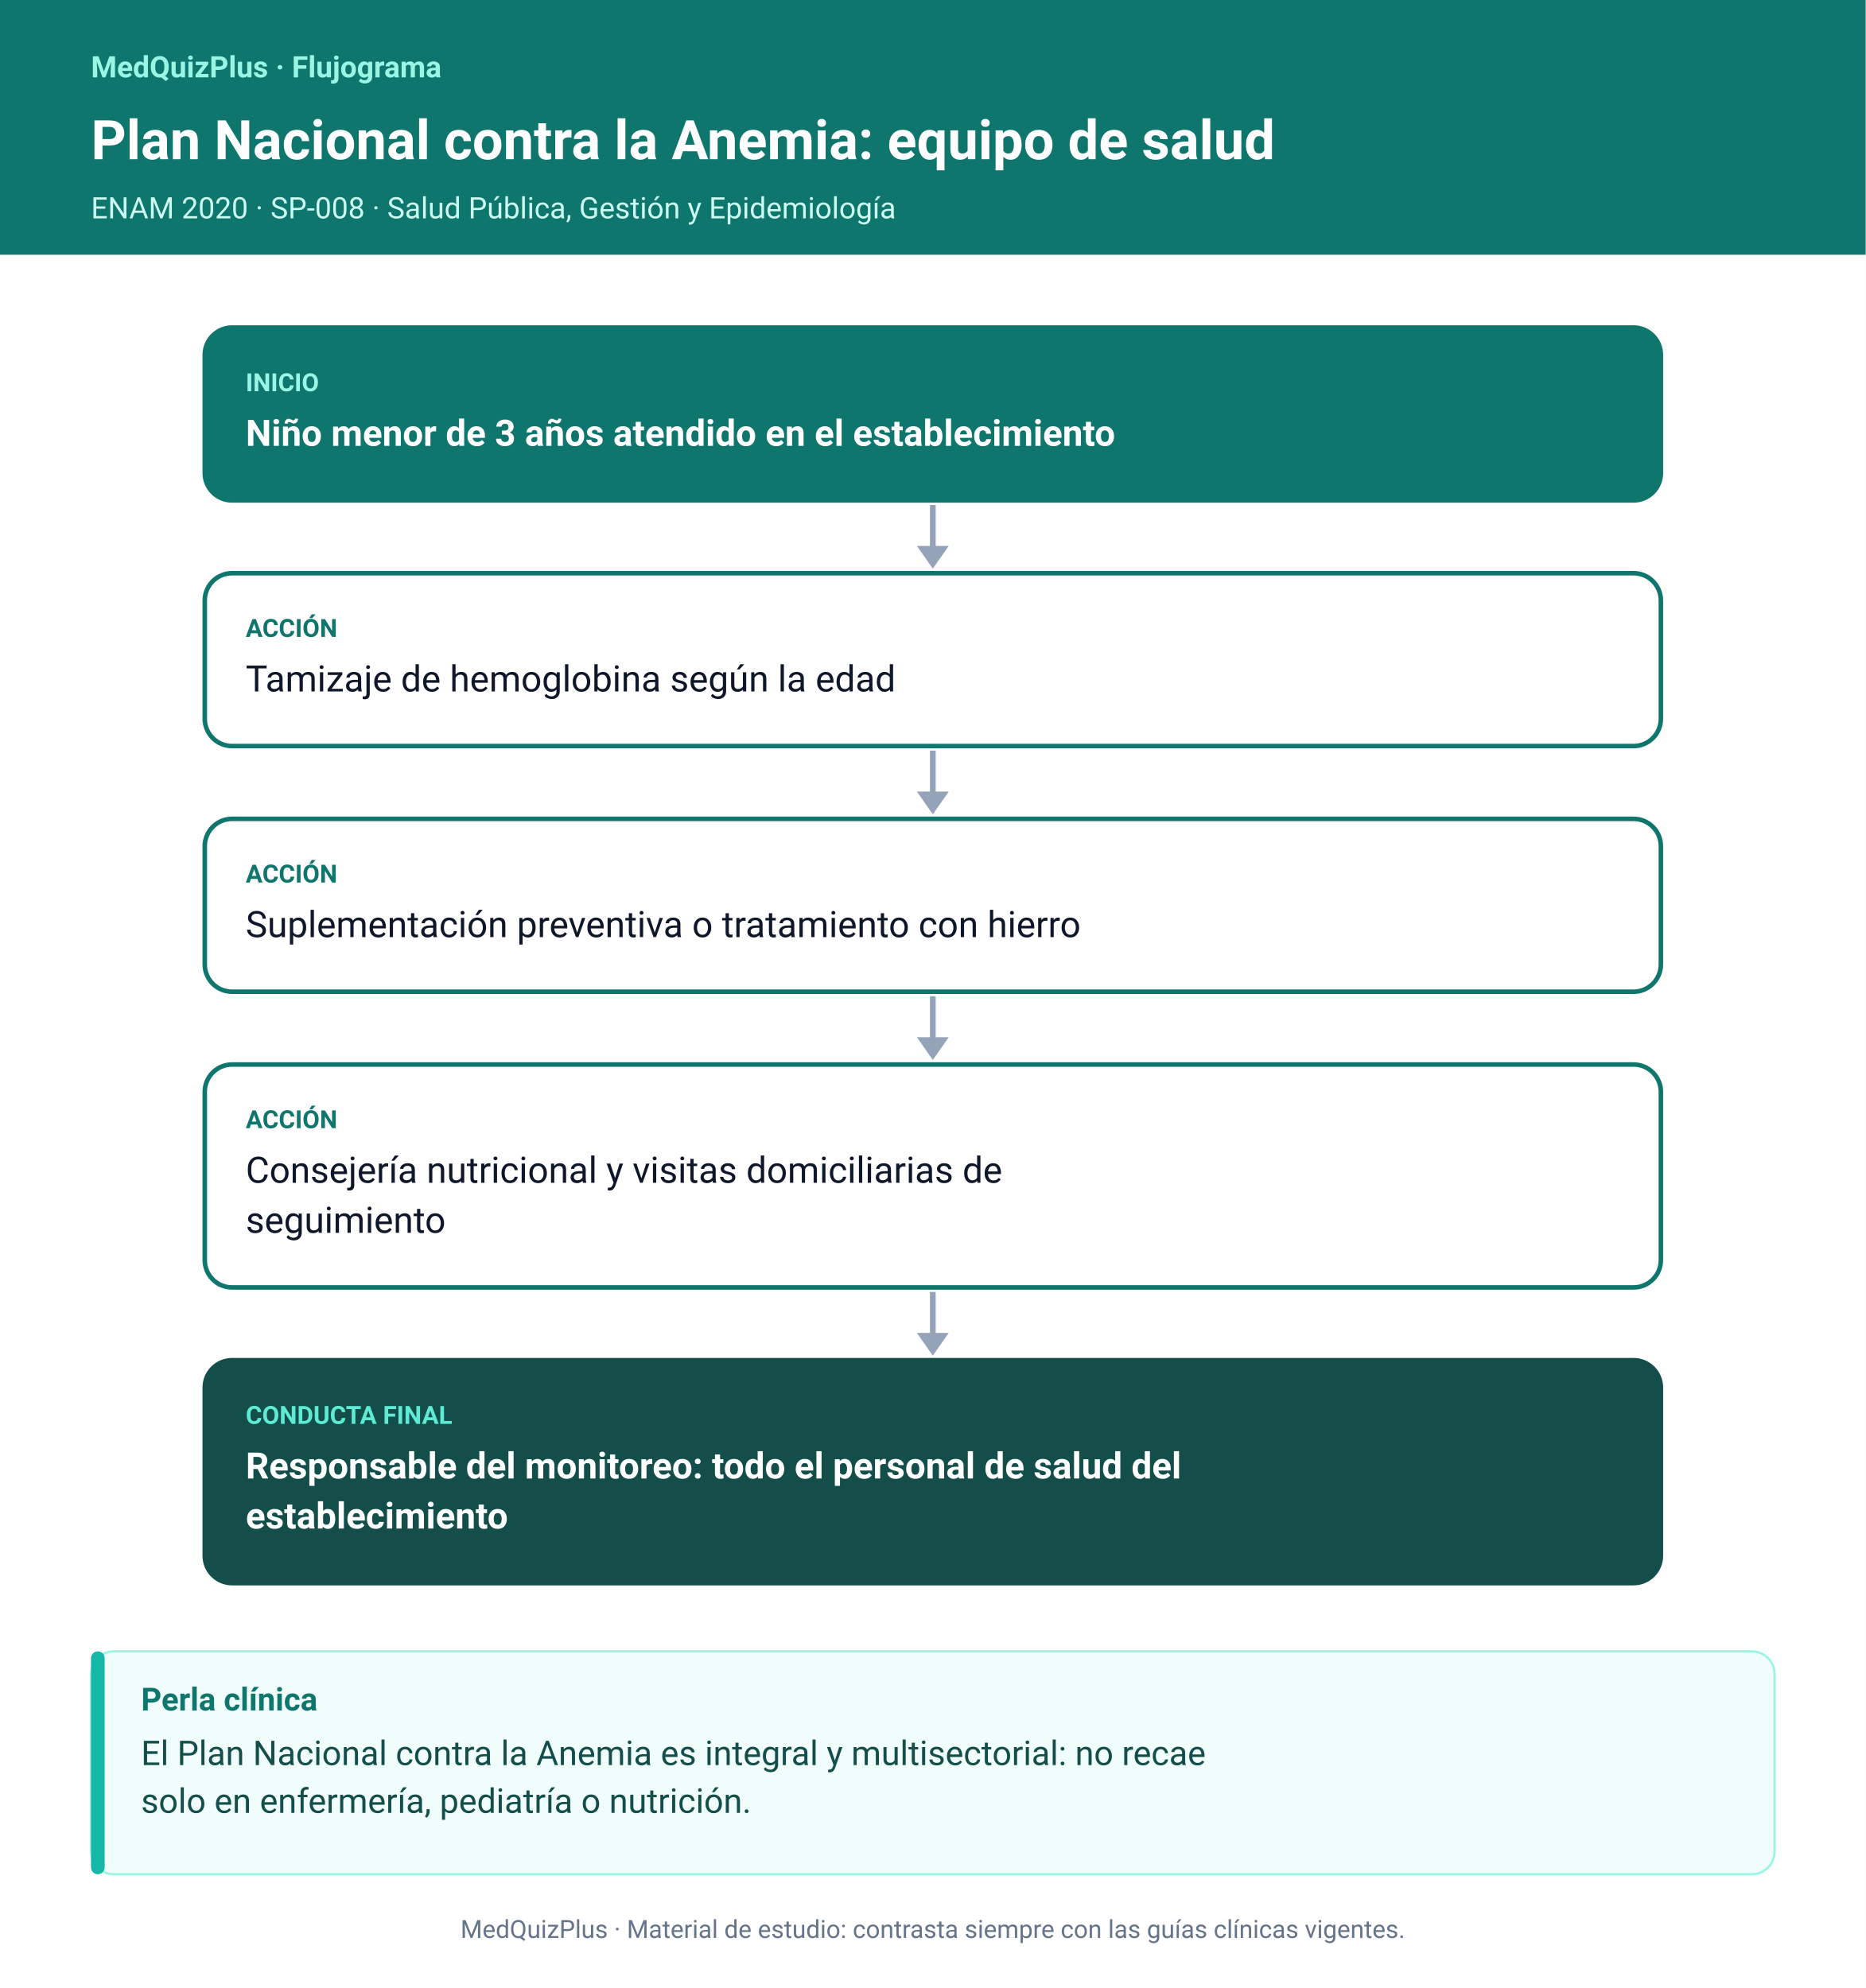
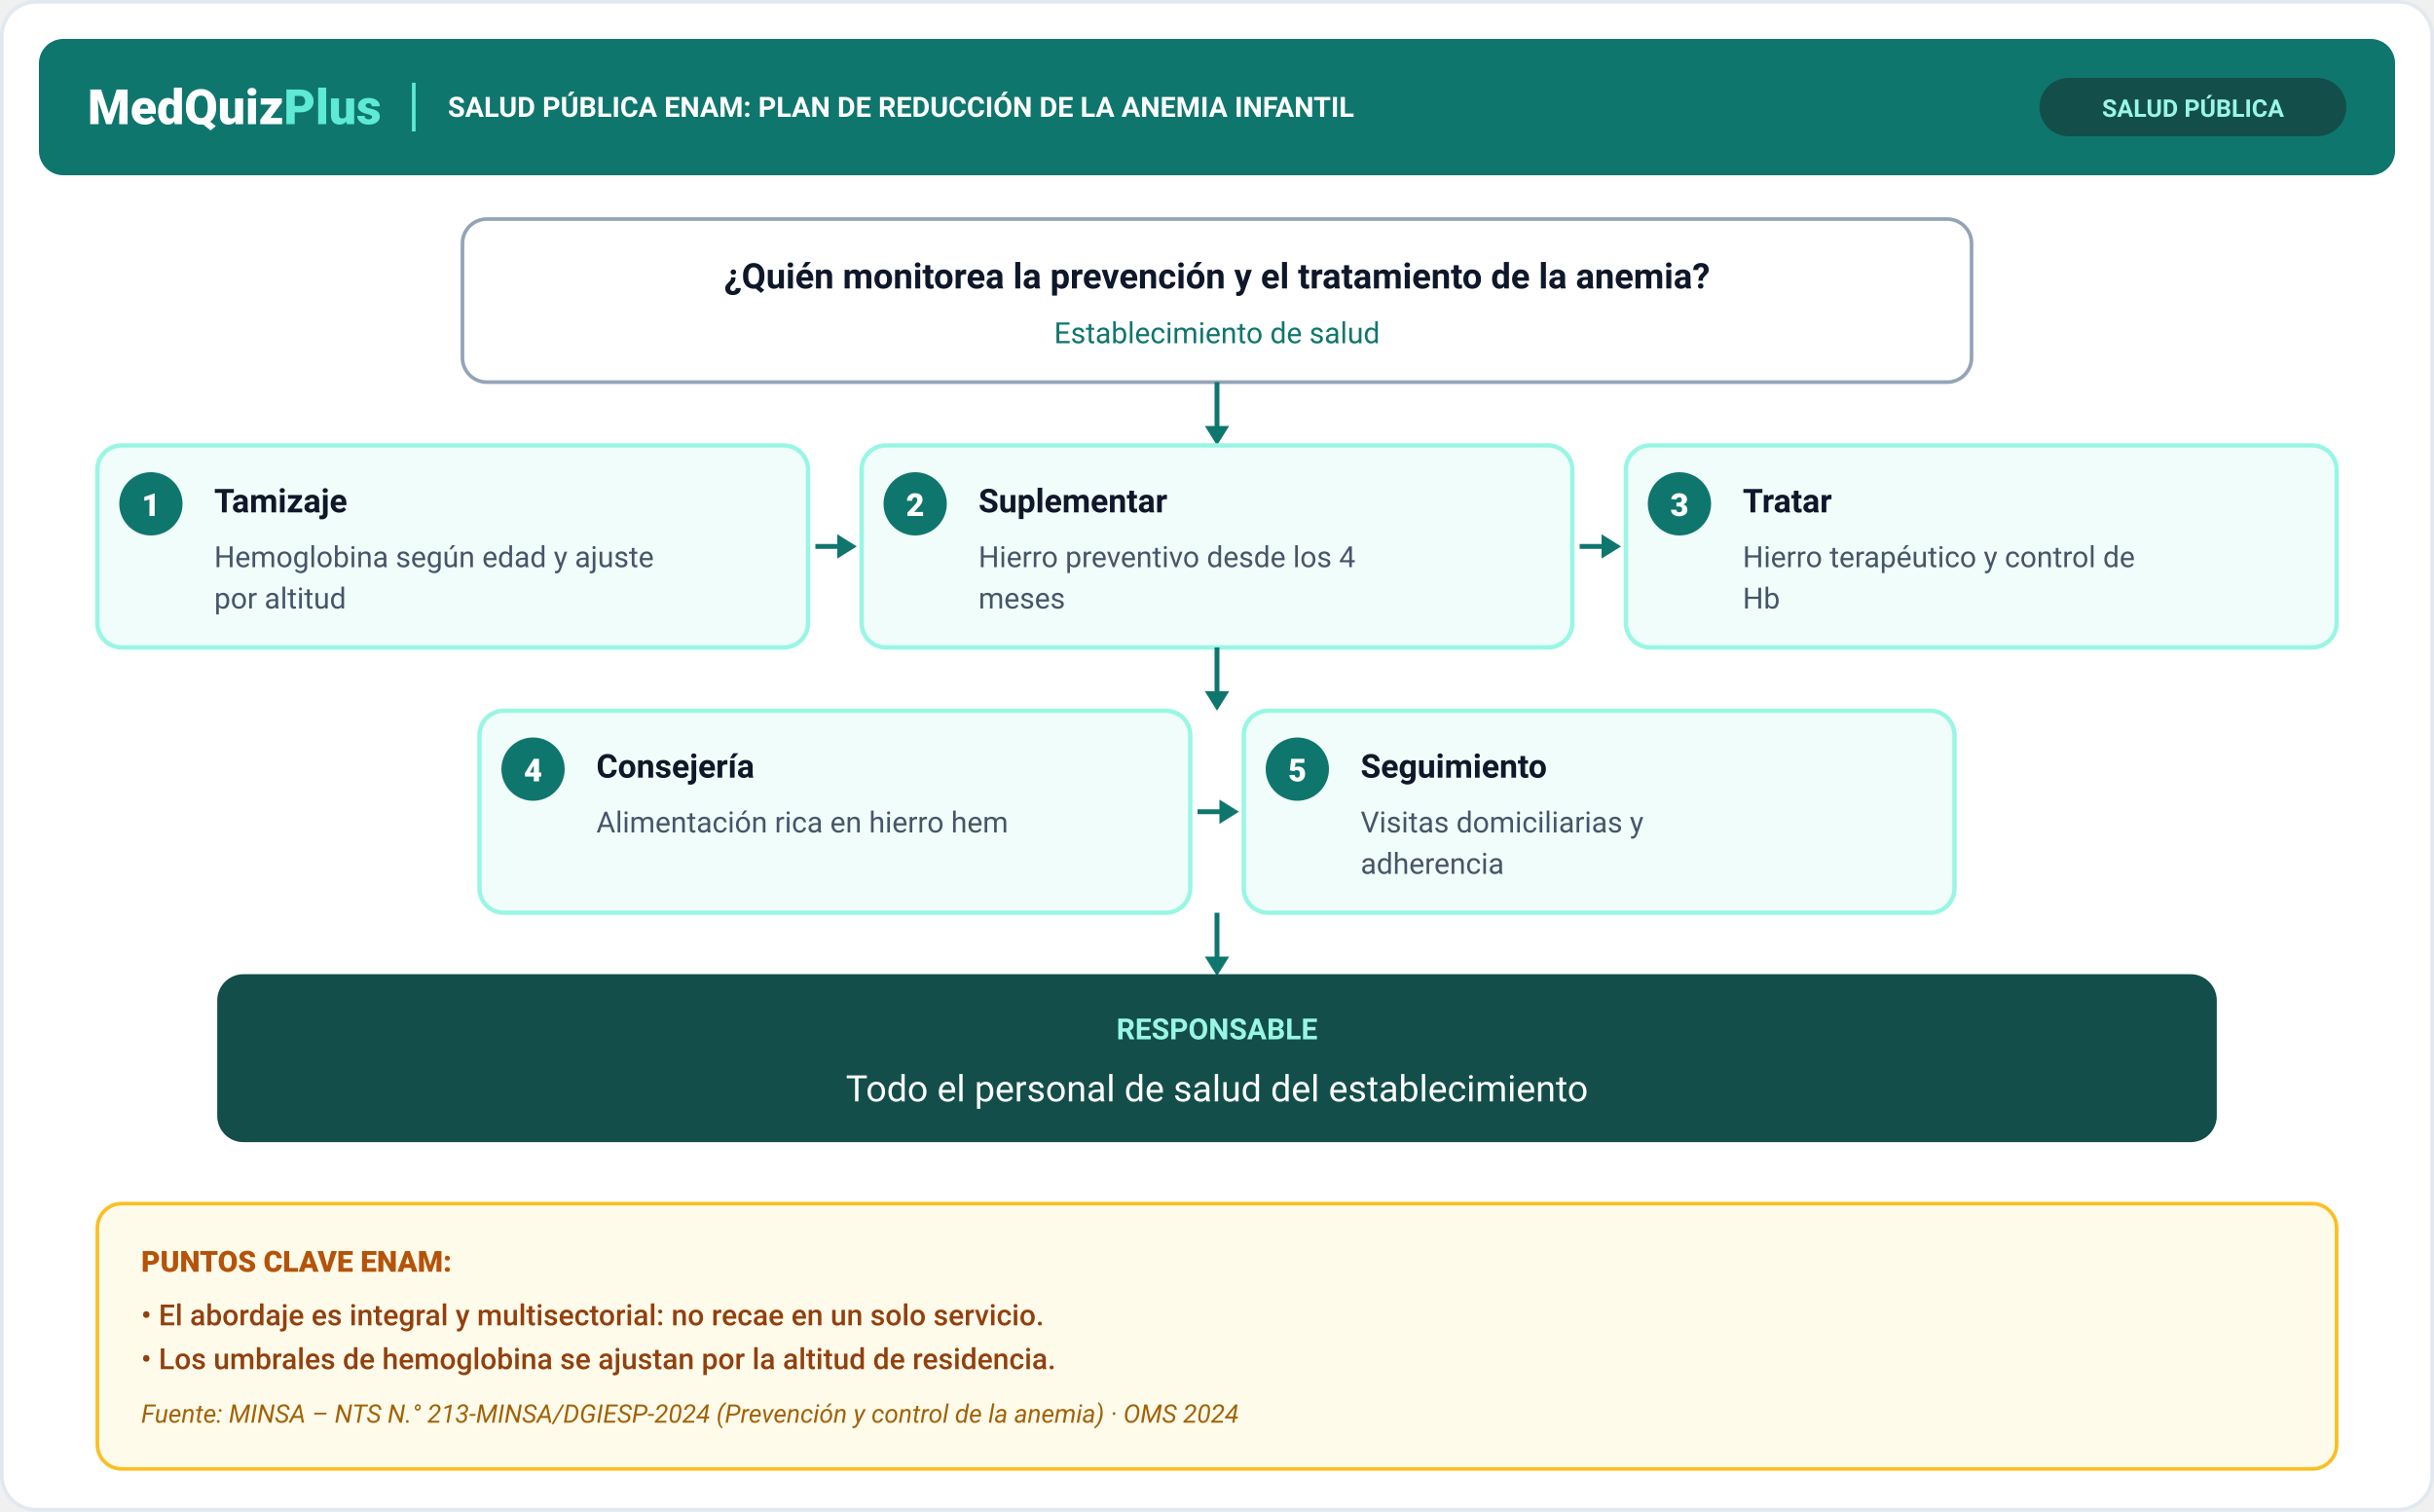
- <svg xmlns="http://www.w3.org/2000/svg" width="820" height="874" viewBox="0 0 820 874" font-family="Segoe UI, Roboto, Helvetica, Arial, sans-serif" role="img" aria-label="Plan Nacional contra la Anemia: equipo de salud">
-   <rect width="820" height="874" fill="#ffffff" />
-   <rect x="0" y="0" width="820" height="112" fill="#0f766e" />
-   <text x="40" y="34" font-size="13" font-weight="600" font-style="normal" fill="#99f6e4" text-anchor="start" data-max="740">
-     <tspan x="40" dy="0">MedQuizPlus · Flujograma</tspan>
+ <svg xmlns="http://www.w3.org/2000/svg" width="1000" height="621" viewBox="0 0 1000 621" font-family="Segoe UI, Roboto, Helvetica, Arial, sans-serif" role="img" aria-label="Plan de reducción de la anemia infantil">
+   <rect x="0.75" y="0.75" width="998.5" height="619.5" rx="14" fill="#ffffff" stroke="#e2e8f0" stroke-width="1.5" />
+   <rect x="16" y="16" width="968" height="56" rx="10" fill="#0f766e" />
+   <text x="36" y="51.0" font-size="20" font-weight="800" fill="#ffffff">MedQuiz<tspan fill="#5eead4">Plus</tspan>
  </text>
-   <text x="40" y="70" font-size="24" font-weight="700" font-style="normal" fill="#ffffff" text-anchor="start" data-max="740">
-     <tspan x="40" dy="0">Plan Nacional contra la Anemia: equipo de salud</tspan>
+   <line x1="170" y1="34.0" x2="170" y2="54.0" stroke="#5eead4" stroke-width="1.5" />
+   <text x="184.0" y="48.0" font-size="11.5" font-weight="700" font-style="normal" fill="#ffffff" text-anchor="start" data-max="634">
+     <tspan x="184.0" dy="0">SALUD PÚBLICA ENAM: PLAN DE REDUCCIÓN DE LA ANEMIA INFANTIL</tspan>
  </text>
-   <text x="40" y="96" font-size="13" font-weight="400" font-style="normal" fill="#ccfbf1" text-anchor="start" data-max="740">
-     <tspan x="40" dy="0">ENAM 2020 · SP-008 · Salud Pública, Gestión y Epidemiología</tspan>
+   <rect x="837.9" y="32.0" width="126.1" height="24" rx="12" fill="#134e4a" />
+   <text x="901.0" y="48.0" font-size="10" font-weight="700" font-style="normal" fill="#99f6e4" text-anchor="middle" data-max="110">
+     <tspan x="901.0" dy="0">SALUD PÚBLICA</tspan>
  </text>
-   <rect x="90" y="144" width="640" height="76" rx="12" fill="#0f766e" stroke="#0f766e" stroke-width="2" />
-   <text x="108" y="172" font-size="11" font-weight="700" font-style="normal" fill="#99f6e4" text-anchor="start" data-max="604">
-     <tspan x="108" dy="0">INICIO</tspan>
+   <rect x="190.0" y="90.0" width="620" height="67.0" rx="10" fill="#ffffff" stroke="#94a3b8" stroke-width="1.5" />
+   <text x="500.0" y="118.5" font-size="14.5" font-weight="700" font-style="normal" fill="#0f172a" text-anchor="middle" data-max="592">
+     <tspan x="500.0" dy="0">¿Quién monitorea la prevención y el tratamiento de la anemia?</tspan>
  </text>
-   <text x="108" y="196" font-size="16" font-weight="600" font-style="normal" fill="#ffffff" text-anchor="start" data-max="604">
-     <tspan x="108" dy="0">Niño menor de 3 años atendido en el establecimiento</tspan>
+   <text x="500.0" y="141.0" font-size="12" font-weight="400" font-style="normal" fill="#0f766e" text-anchor="middle" data-max="592">
+     <tspan x="500.0" dy="0">Establecimiento de salud</tspan>
  </text>
-   <line x1="410.0" y1="222" x2="410.0" y2="242" stroke="#94a3b8" stroke-width="2.5" />
-   <polygon points="403.0,240 417.0,240 410.0,250" fill="#94a3b8" />
-   <rect x="90" y="252" width="640" height="76" rx="12" fill="#ffffff" stroke="#0f766e" stroke-width="2" />
-   <text x="108" y="280" font-size="11" font-weight="700" font-style="normal" fill="#0f766e" text-anchor="start" data-max="604">
-     <tspan x="108" dy="0">ACCIÓN</tspan>
+   <line x1="500.0" y1="157.0" x2="500.0" y2="176.0" stroke="#0f766e" stroke-width="2" />
+   <polygon points="495.0,175.0 505.0,175.0 500.0,183.0" fill="#0f766e" />
+   <rect x="40.0" y="183.0" width="292" height="83.0" rx="10" fill="#f0fdfa" stroke="#99f6e4" stroke-width="1.8" />
+   <circle cx="62.0" cy="207.0" r="13" fill="#0f766e" />
+   <text x="62.0" y="212.0" font-size="13" font-weight="800" font-style="normal" fill="#ffffff" text-anchor="middle" data-max="0">
+     <tspan x="62.0" dy="0">1</tspan>
  </text>
-   <text x="108" y="304" font-size="16" font-weight="400" font-style="normal" fill="#0f172a" text-anchor="start" data-max="604">
-     <tspan x="108" dy="0">Tamizaje de hemoglobina según la edad</tspan>
+   <rect x="74.0" y="183.0" width="258" height="83.0" rx="10" fill="none" stroke="none" stroke-width="0" />
+   <text x="88.0" y="210.5" font-size="13.5" font-weight="700" font-style="normal" fill="#0f172a" text-anchor="start" data-max="230">
+     <tspan x="88.0" dy="0">Tamizaje</tspan>
  </text>
-   <line x1="410.0" y1="330" x2="410.0" y2="350" stroke="#94a3b8" stroke-width="2.5" />
-   <polygon points="403.0,348 417.0,348 410.0,358" fill="#94a3b8" />
-   <rect x="90" y="360" width="640" height="76" rx="12" fill="#ffffff" stroke="#0f766e" stroke-width="2" />
-   <text x="108" y="388" font-size="11" font-weight="700" font-style="normal" fill="#0f766e" text-anchor="start" data-max="604">
-     <tspan x="108" dy="0">ACCIÓN</tspan>
+   <text x="88.0" y="233.0" font-size="12" font-weight="400" font-style="normal" fill="#475569" text-anchor="start" data-max="230">
+     <tspan x="88.0" dy="0">Hemoglobina según edad y ajuste</tspan>
+     <tspan x="88.0" dy="17">por altitud</tspan>
  </text>
-   <text x="108" y="412" font-size="16" font-weight="400" font-style="normal" fill="#0f172a" text-anchor="start" data-max="604">
-     <tspan x="108" dy="0">Suplementación preventiva o tratamiento con hierro</tspan>
+   <line x1="335.0" y1="224.5" x2="345.0" y2="224.5" stroke="#0f766e" stroke-width="2" />
+   <polygon points="344.0,219.5 344.0,229.5 352.0,224.5" fill="#0f766e" />
+   <rect x="354.0" y="183.0" width="292" height="83.0" rx="10" fill="#f0fdfa" stroke="#99f6e4" stroke-width="1.8" />
+   <circle cx="376.0" cy="207.0" r="13" fill="#0f766e" />
+   <text x="376.0" y="212.0" font-size="13" font-weight="800" font-style="normal" fill="#ffffff" text-anchor="middle" data-max="0">
+     <tspan x="376.0" dy="0">2</tspan>
  </text>
-   <line x1="410.0" y1="438" x2="410.0" y2="458" stroke="#94a3b8" stroke-width="2.5" />
-   <polygon points="403.0,456 417.0,456 410.0,466" fill="#94a3b8" />
-   <rect x="90" y="468" width="640" height="98" rx="12" fill="#ffffff" stroke="#0f766e" stroke-width="2" />
-   <text x="108" y="496" font-size="11" font-weight="700" font-style="normal" fill="#0f766e" text-anchor="start" data-max="604">
-     <tspan x="108" dy="0">ACCIÓN</tspan>
+   <rect x="388.0" y="183.0" width="258" height="83.0" rx="10" fill="none" stroke="none" stroke-width="0" />
+   <text x="402.0" y="210.5" font-size="13.5" font-weight="700" font-style="normal" fill="#0f172a" text-anchor="start" data-max="230">
+     <tspan x="402.0" dy="0">Suplementar</tspan>
  </text>
-   <text x="108" y="520" font-size="16" font-weight="400" font-style="normal" fill="#0f172a" text-anchor="start" data-max="604">
-     <tspan x="108" dy="0">Consejería nutricional y visitas domiciliarias de</tspan>
-     <tspan x="108" dy="22">seguimiento</tspan>
+   <text x="402.0" y="233.0" font-size="12" font-weight="400" font-style="normal" fill="#475569" text-anchor="start" data-max="230">
+     <tspan x="402.0" dy="0">Hierro preventivo desde los 4</tspan>
+     <tspan x="402.0" dy="17">meses</tspan>
  </text>
-   <line x1="410.0" y1="568" x2="410.0" y2="588" stroke="#94a3b8" stroke-width="2.5" />
-   <polygon points="403.0,586 417.0,586 410.0,596" fill="#94a3b8" />
-   <rect x="90" y="598" width="640" height="98" rx="12" fill="#134e4a" stroke="#134e4a" stroke-width="2" />
-   <text x="108" y="626" font-size="11" font-weight="700" font-style="normal" fill="#5eead4" text-anchor="start" data-max="604">
-     <tspan x="108" dy="0">CONDUCTA FINAL</tspan>
+   <line x1="649.0" y1="224.5" x2="659.0" y2="224.5" stroke="#0f766e" stroke-width="2" />
+   <polygon points="658.0,219.5 658.0,229.5 666.0,224.5" fill="#0f766e" />
+   <rect x="668.0" y="183.0" width="292" height="83.0" rx="10" fill="#f0fdfa" stroke="#99f6e4" stroke-width="1.8" />
+   <circle cx="690.0" cy="207.0" r="13" fill="#0f766e" />
+   <text x="690.0" y="212.0" font-size="13" font-weight="800" font-style="normal" fill="#ffffff" text-anchor="middle" data-max="0">
+     <tspan x="690.0" dy="0">3</tspan>
  </text>
-   <text x="108" y="650" font-size="16" font-weight="700" font-style="normal" fill="#ffffff" text-anchor="start" data-max="604">
-     <tspan x="108" dy="0">Responsable del monitoreo: todo el personal de salud del</tspan>
-     <tspan x="108" dy="22">establecimiento</tspan>
+   <rect x="702.0" y="183.0" width="258" height="83.0" rx="10" fill="none" stroke="none" stroke-width="0" />
+   <text x="716.0" y="210.5" font-size="13.5" font-weight="700" font-style="normal" fill="#0f172a" text-anchor="start" data-max="230">
+     <tspan x="716.0" dy="0">Tratar</tspan>
  </text>
-   <rect x="40" y="726" width="740" height="98" rx="10" fill="#f0fdfa" stroke="#99f6e4" />
-   <rect x="40" y="726" width="6" height="98" rx="3" fill="#14b8a6" />
-   <text x="62" y="752" font-size="14" font-weight="700" font-style="normal" fill="#0f766e" text-anchor="start" data-max="704">
-     <tspan x="62" dy="0">Perla clínica</tspan>
+   <text x="716.0" y="233.0" font-size="12" font-weight="400" font-style="normal" fill="#475569" text-anchor="start" data-max="230">
+     <tspan x="716.0" dy="0">Hierro terapéutico y control de</tspan>
+     <tspan x="716.0" dy="17">Hb</tspan>
  </text>
-   <text x="62" y="776" font-size="15" font-weight="400" font-style="normal" fill="#134e4a" text-anchor="start" data-max="704">
-     <tspan x="62" dy="0">El Plan Nacional contra la Anemia es integral y multisectorial: no recae</tspan>
-     <tspan x="62" dy="21">solo en enfermería, pediatría o nutrición.</tspan>
+   <line x1="500.0" y1="266.0" x2="500.0" y2="285.0" stroke="#0f766e" stroke-width="2" />
+   <polygon points="495.0,284.0 505.0,284.0 500.0,292.0" fill="#0f766e" />
+   <rect x="197.0" y="292.0" width="292" height="83.0" rx="10" fill="#f0fdfa" stroke="#99f6e4" stroke-width="1.8" />
+   <circle cx="219.0" cy="316.0" r="13" fill="#0f766e" />
+   <text x="219.0" y="321.0" font-size="13" font-weight="800" font-style="normal" fill="#ffffff" text-anchor="middle" data-max="0">
+     <tspan x="219.0" dy="0">4</tspan>
  </text>
-   <text x="410.0" y="852" font-size="11" font-weight="400" font-style="normal" fill="#64748b" text-anchor="middle" data-max="740">
-     <tspan x="410.0" dy="0">MedQuizPlus · Material de estudio: contrasta siempre con las guías clínicas vigentes.</tspan>
+   <rect x="231.0" y="292.0" width="258" height="83.0" rx="10" fill="none" stroke="none" stroke-width="0" />
+   <text x="245.0" y="319.5" font-size="13.5" font-weight="700" font-style="normal" fill="#0f172a" text-anchor="start" data-max="230">
+     <tspan x="245.0" dy="0">Consejería</tspan>
+   </text>
+   <text x="245.0" y="342.0" font-size="12" font-weight="400" font-style="normal" fill="#475569" text-anchor="start" data-max="230">
+     <tspan x="245.0" dy="0">Alimentación rica en hierro hem</tspan>
+   </text>
+   <line x1="492.0" y1="333.5" x2="502.0" y2="333.5" stroke="#0f766e" stroke-width="2" />
+   <polygon points="501.0,328.5 501.0,338.5 509.0,333.5" fill="#0f766e" />
+   <rect x="511.0" y="292.0" width="292" height="83.0" rx="10" fill="#f0fdfa" stroke="#99f6e4" stroke-width="1.8" />
+   <circle cx="533.0" cy="316.0" r="13" fill="#0f766e" />
+   <text x="533.0" y="321.0" font-size="13" font-weight="800" font-style="normal" fill="#ffffff" text-anchor="middle" data-max="0">
+     <tspan x="533.0" dy="0">5</tspan>
+   </text>
+   <rect x="545.0" y="292.0" width="258" height="83.0" rx="10" fill="none" stroke="none" stroke-width="0" />
+   <text x="559.0" y="319.5" font-size="13.5" font-weight="700" font-style="normal" fill="#0f172a" text-anchor="start" data-max="230">
+     <tspan x="559.0" dy="0">Seguimiento</tspan>
+   </text>
+   <text x="559.0" y="342.0" font-size="12" font-weight="400" font-style="normal" fill="#475569" text-anchor="start" data-max="230">
+     <tspan x="559.0" dy="0">Visitas domiciliarias y</tspan>
+     <tspan x="559.0" dy="17">adherencia</tspan>
+   </text>
+   <line x1="500.0" y1="375.0" x2="500.0" y2="394.0" stroke="#0f766e" stroke-width="2" />
+   <polygon points="495.0,393.0 505.0,393.0 500.0,401.0" fill="#0f766e" />
+   <rect x="90.0" y="401.0" width="820" height="67.5" rx="10" fill="#134e4a" stroke="#134e4a" stroke-width="1.5" />
+   <text x="500.0" y="427.0" font-size="12" font-weight="700" font-style="normal" fill="#99f6e4" text-anchor="middle" data-max="792">
+     <tspan x="500.0" dy="0">RESPONSABLE</tspan>
+   </text>
+   <text x="500.0" y="452.5" font-size="15" font-weight="400" font-style="normal" fill="#ffffff" text-anchor="middle" data-max="792">
+     <tspan x="500.0" dy="0">Todo el personal de salud del establecimiento</tspan>
+   </text>
+   <rect x="40" y="494.5" width="920" height="109.0" rx="10" fill="#fffbeb" stroke="#fbbf24" stroke-width="1.5" />
+   <text x="58.0" y="522.5" font-size="12" font-weight="800" font-style="normal" fill="#b45309" text-anchor="start" data-max="884">
+     <tspan x="58.0" dy="0">PUNTOS CLAVE ENAM:</tspan>
+   </text>
+   <text x="58.0" y="544.5" font-size="12" font-weight="500" font-style="normal" fill="#92400e" text-anchor="start" data-max="884">
+     <tspan x="58.0" dy="0">• El abordaje es integral y multisectorial: no recae en un solo servicio.</tspan>
+     <tspan x="58.0" dy="18">• Los umbrales de hemoglobina se ajustan por la altitud de residencia.</tspan>
+   </text>
+   <text x="58.0" y="584.5" font-size="10.5" font-weight="400" font-style="italic" fill="#a16207" text-anchor="start" data-max="884">
+     <tspan x="58.0" dy="0">Fuente: MINSA – NTS N.° 213-MINSA/DGIESP-2024 (Prevención y control de la anemia) · OMS 2024</tspan>
  </text>
</svg>
